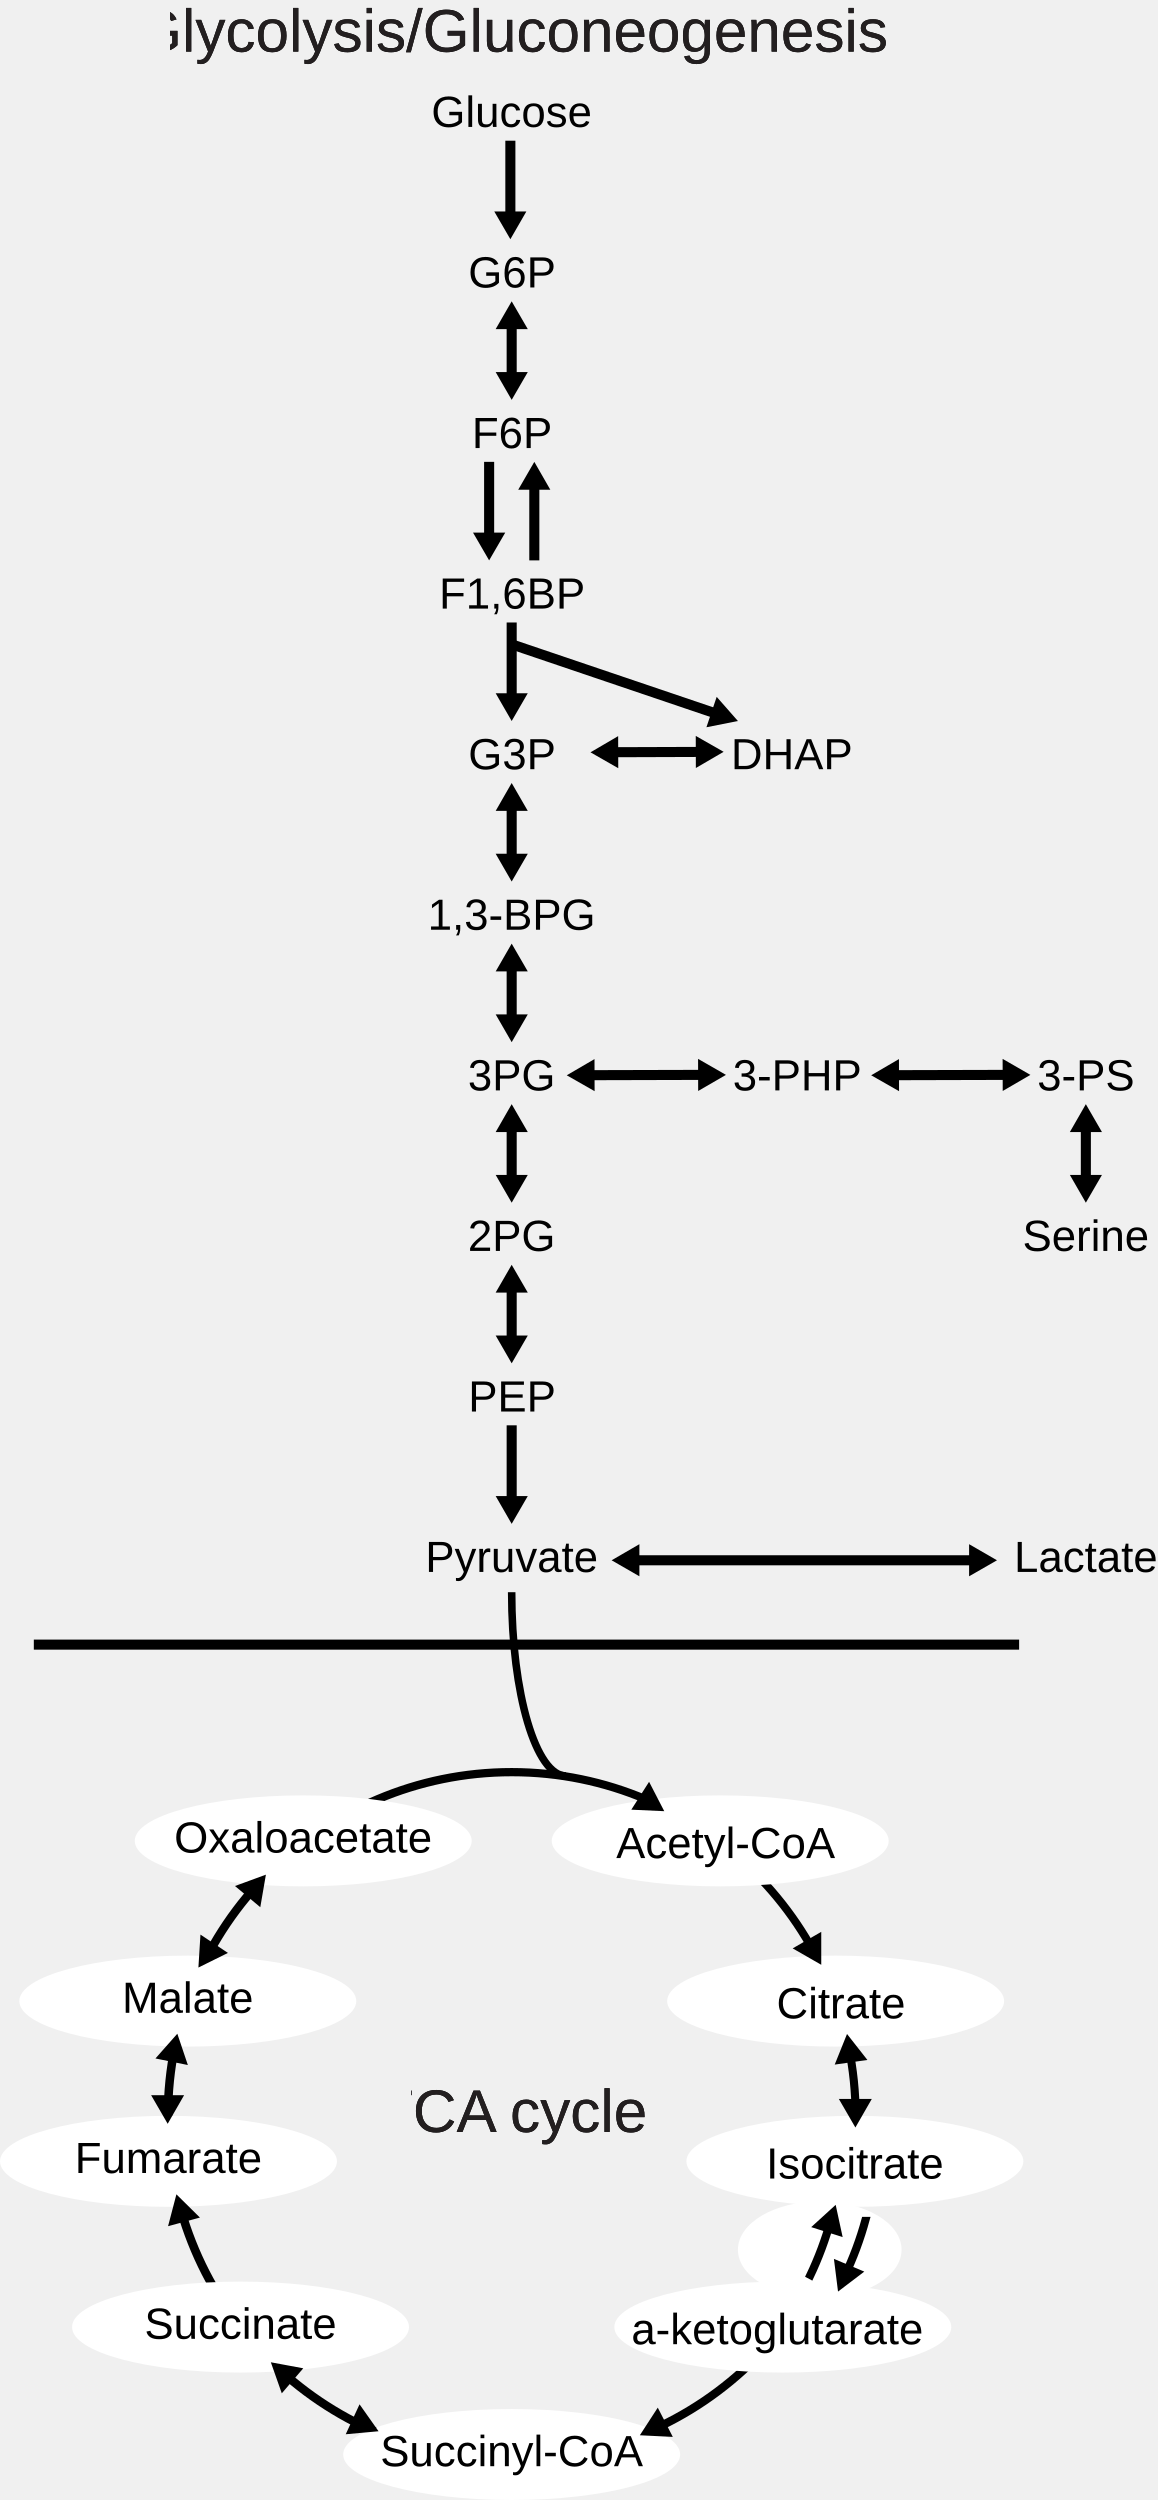
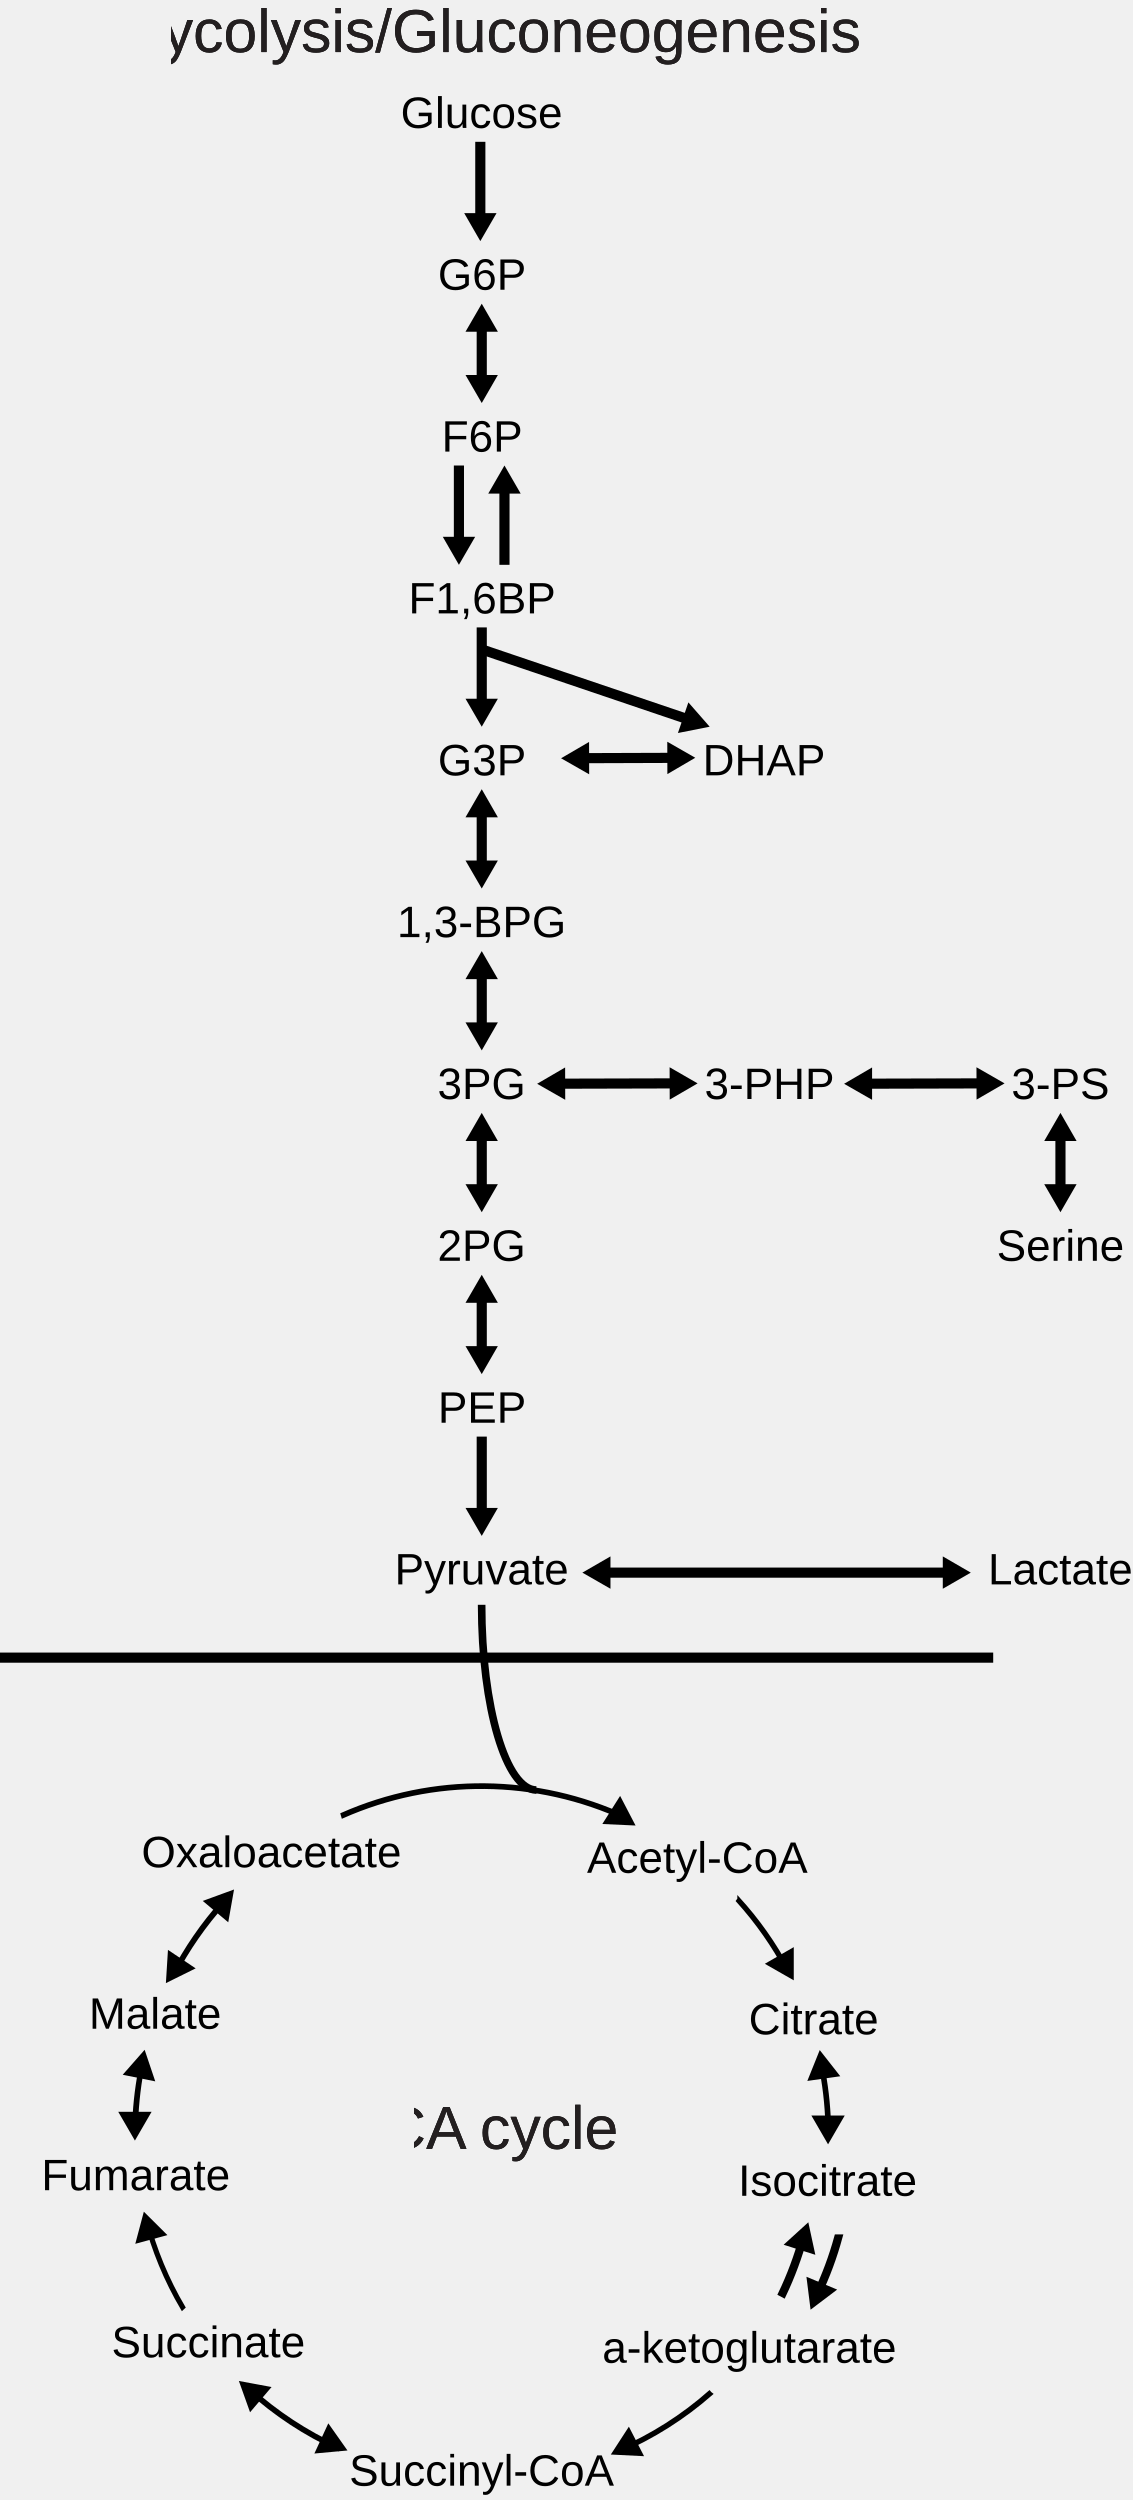
- <svg xmlns="http://www.w3.org/2000/svg" id="Layer_1" data-name="Layer 1" viewBox="0 0 115.03 248.4">
+ <svg xmlns="http://www.w3.org/2000/svg" id="Layer_1" data-name="Layer 1" viewBox="0 0 111.67 246.45">
  <defs>
-     <style>.cls-1{font-size:4.35px;}.cls-1,.cls-10,.cls-12{font-family:ArialMT, Arial;}.cls-2{letter-spacing:-0.02em;}.cls-13,.cls-3{fill:none;}.cls-13,.cls-3,.cls-5{stroke:#000;stroke-miterlimit:10;}.cls-4{letter-spacing:-0.02em;}.cls-5{stroke-width:0.5px;}.cls-6{fill:#fff;}.cls-7{letter-spacing:-0.06em;}.cls-8{letter-spacing:-0.06em;}.cls-9{mask:url(#mask);}.cls-10,.cls-12{font-size:5.98px;}.cls-11{letter-spacing:-0.06em;}.cls-12{fill:#231f20;}.cls-13{stroke-width:0.75px;}.cls-14{mask:url(#mask-2);}.cls-15{filter:url(#luminosity-noclip-2);}.cls-16{filter:url(#luminosity-noclip);}</style>
+     <style>.cls-1{font-size:4.35px;}.cls-1,.cls-11,.cls-9{font-family:ArialMT, Arial;}.cls-2{letter-spacing:-0.02em;}.cls-13,.cls-3{fill:none;}.cls-12,.cls-13,.cls-3,.cls-5{stroke:#000;stroke-miterlimit:10;}.cls-4{letter-spacing:-0.02em;}.cls-5{stroke-width:0.25px;}.cls-6{letter-spacing:-0.06em;}.cls-7{letter-spacing:-0.06em;}.cls-8{mask:url(#mask);}.cls-11,.cls-9{font-size:5.98px;}.cls-10{letter-spacing:-0.06em;}.cls-11{fill:#231f20;}.cls-12{stroke-width:0.5px;}.cls-13{stroke-width:0.75px;}.cls-14{mask:url(#mask-2);}.cls-15{filter:url(#luminosity-noclip-2);}.cls-16{filter:url(#luminosity-noclip);}</style>
    <filter id="luminosity-noclip" x="40.87" y="-8588" width="26.93" height="32766" filterUnits="userSpaceOnUse" color-interpolation-filters="sRGB">
      <feFlood flood-color="#fff" result="bg" />
      <feBlend in="SourceGraphic" in2="bg" />
    </filter>
-     <mask id="mask" x="37.38" y="-8588" width="26.93" height="32766" maskUnits="userSpaceOnUse">
+     <mask id="mask" x="34.02" y="-8588" width="26.93" height="32766" maskUnits="userSpaceOnUse">
      <g class="cls-16" />
    </mask>
    <filter id="luminosity-noclip-2" x="16.92" y="-8588" width="74.82" height="32766" filterUnits="userSpaceOnUse" color-interpolation-filters="sRGB">
      <feFlood flood-color="#fff" result="bg" />
      <feBlend in="SourceGraphic" in2="bg" />
    </filter>
-     <mask id="mask-2" x="13.43" y="-8588" width="74.82" height="32766" maskUnits="userSpaceOnUse">
+     <mask id="mask-2" x="10.07" y="-8588" width="74.82" height="32766" maskUnits="userSpaceOnUse">
      <g class="cls-15" />
    </mask>
  </defs>
-   <text class="cls-1" transform="translate(72.81 108.34)">3-PH<tspan class="cls-2" x="9.91" y="0">P</tspan>
+   <text class="cls-1" transform="translate(69.45 108.34)">3-PH<tspan class="cls-2" x="9.91" y="0">P</tspan>
  </text>
-   <line class="cls-3" x1="88.86" y1="106.83" x2="100.09" y2="106.8" />
-   <polygon points="89.33 108.42 86.56 106.84 89.32 105.23 89.33 108.42" />
-   <polygon points="99.63 108.4 102.38 106.8 99.62 105.21 99.63 108.4" />
-   <line class="cls-3" x1="58.6" y1="106.83" x2="69.83" y2="106.8" />
-   <polygon points="59.08 108.42 56.31 106.84 59.07 105.23 59.08 108.42" />
-   <polygon points="69.37 108.4 72.13 106.8 69.36 105.21 69.37 108.4" />
-   <text class="cls-1" transform="translate(42.86 12.61)">Glucose</text>
-   <text class="cls-1" transform="translate(46.53 28.56)">G6<tspan class="cls-4" x="5.8" y="0">P</tspan>
+   <line class="cls-3" x1="85.5" y1="106.83" x2="96.73" y2="106.8" />
+   <polygon points="85.97 108.42 83.21 106.84 85.97 105.23 85.97 108.42" />
+   <polygon points="96.27 108.4 99.03 106.8 96.26 105.21 96.27 108.4" />
+   <line class="cls-3" x1="55.25" y1="106.83" x2="66.48" y2="106.8" />
+   <polygon points="55.72 108.42 52.95 106.84 55.71 105.23 55.72 108.42" />
+   <polygon points="66.02 108.4 68.77 106.8 66.01 105.21 66.02 108.4" />
+   <text class="cls-1" transform="translate(39.5 12.61)">Glucose</text>
+   <text class="cls-1" transform="translate(43.17 28.56)">G6<tspan class="cls-4" x="5.8" y="0">P</tspan>
  </text>
-   <text class="cls-1" transform="translate(46.89 44.52)">F6<tspan class="cls-4" x="5.08" y="0">P</tspan>
+   <text class="cls-1" transform="translate(43.54 44.52)">F6<tspan class="cls-4" x="5.08" y="0">P</tspan>
  </text>
-   <text class="cls-1" transform="translate(43.63 60.47)">F1,6B<tspan class="cls-4" x="11.61" y="0">P</tspan>
+   <text class="cls-1" transform="translate(40.27 60.47)">F1,6B<tspan class="cls-4" x="11.61" y="0">P</tspan>
  </text>
-   <text class="cls-1" transform="translate(72.63 76.43)">DHA<tspan class="cls-4" x="9.19" y="0">P</tspan>
+   <text class="cls-1" transform="translate(69.27 76.43)">DHA<tspan class="cls-4" x="9.19" y="0">P</tspan>
  </text>
-   <text class="cls-1" transform="translate(46.53 76.43)">G3<tspan class="cls-4" x="5.8" y="0">P</tspan>
+   <text class="cls-1" transform="translate(43.17 76.43)">G3<tspan class="cls-4" x="5.8" y="0">P</tspan>
  </text>
-   <text class="cls-1" transform="translate(101.6 124.29)">Serine</text>
-   <text class="cls-1" transform="translate(103.06 108.34)">3-PS</text>
-   <text class="cls-1" transform="translate(42.5 92.38)">1,3-BPG</text>
-   <text class="cls-1" transform="translate(46.49 108.34)">3PG</text>
-   <text class="cls-1" transform="translate(46.49 124.29)">2PG</text>
-   <text class="cls-1" transform="translate(46.53 140.25)">PE<tspan class="cls-4" x="5.8" y="0">P</tspan>
+   <text class="cls-1" transform="translate(98.25 124.29)">Serine</text>
+   <text class="cls-1" transform="translate(99.7 108.34)">3-PS</text>
+   <text class="cls-1" transform="translate(39.14 92.38)">1,3-BPG</text>
+   <text class="cls-1" transform="translate(43.13 108.34)">3PG</text>
+   <text class="cls-1" transform="translate(43.13 124.29)">2PG</text>
+   <text class="cls-1" transform="translate(43.17 140.25)">PE<tspan class="cls-4" x="5.8" y="0">P</tspan>
  </text>
-   <text class="cls-1" transform="translate(42.26 156.19)">Pyruvate</text>
-   <text class="cls-1" transform="translate(100.76 156.19)">Lactate</text>
-   <line class="cls-3" x1="3.36" y1="163.41" x2="101.26" y2="163.41" />
-   <path class="cls-5" d="M88.66,210.24a34.33,34.33,0,1,1-34.33-34.32A34.37,34.37,0,0,1,88.66,210.24Zm-.31,0a34,34,0,1,0-34,34A34,34,0,0,0,88.35,210.24Z" transform="translate(-3.49)" />
-   <ellipse class="cls-6" cx="50.84" cy="243.88" rx="16.74" ry="4.52" />
-   <text class="cls-1" transform="translate(37.78 245.04)">Succinyl-Co<tspan class="cls-7" x="23.21" y="0">A</tspan>
+   <text class="cls-1" transform="translate(38.9 156.19)">Pyruvate</text>
+   <text class="cls-1" transform="translate(97.4 156.19)">Lactate</text>
+   <line class="cls-3" y1="163.41" x2="97.91" y2="163.41" />
+   <path class="cls-5" d="M87.89,204.17h-.11a33.78,33.78,0,0,1,.57,6.08v0a1.41,1.41,0,0,1,.31-.08,34.35,34.35,0,0,0-.57-6Z" transform="translate(-6.85)" />
+   <path class="cls-5" d="M68.7,179.11a34.07,34.07,0,0,0-28.15-.29,1.71,1.71,0,0,1,.09.3,33.79,33.79,0,0,1,27.92.26C68.6,179.29,68.65,179.2,68.7,179.11Z" transform="translate(-6.85)" />
+   <path class="cls-5" d="M28.76,187.42a34.46,34.46,0,0,0-5,7.26,1.39,1.39,0,0,1,.28.12A34.3,34.3,0,0,1,29,187.64,1.52,1.52,0,0,1,28.76,187.42Z" transform="translate(-6.85)" />
+   <path class="cls-5" d="M20.33,210a34.14,34.14,0,0,1,.59-6l-.3,0A33.55,33.55,0,0,0,20,210,1.41,1.41,0,0,1,20.33,210Z" transform="translate(-6.85)" />
+   <path class="cls-5" d="M25,227.45a34.11,34.11,0,0,1-3.63-8.76l-.27,0h0a34.15,34.15,0,0,0,3.7,8.94A1.51,1.51,0,0,1,25,227.45Z" transform="translate(-6.85)" />
+   <path class="cls-5" d="M67.92,241.74A34.35,34.35,0,0,0,77,236a1.1,1.1,0,0,1-.22-.21,34.08,34.08,0,0,1-9,5.71A1.34,1.34,0,0,1,67.92,241.74Z" transform="translate(-6.85)" />
+   <path class="cls-5" d="M40.26,241.19a34.37,34.37,0,0,1-8.74-5.75,1.43,1.43,0,0,1-.2.23,34.26,34.26,0,0,0,8.84,5.81A1,1,0,0,1,40.26,241.19Z" transform="translate(-6.85)" />
+   <path class="cls-5" d="M84.6,194.13a34.1,34.1,0,0,0-4.94-7l0,.08a1.27,1.27,0,0,1-.13.19,34.43,34.43,0,0,1,4.85,6.92A1.44,1.44,0,0,1,84.6,194.13Z" transform="translate(-6.85)" />
+   <text class="cls-1" transform="translate(34.42 245.04)">Succinyl-Co<tspan class="cls-6" x="23.21" y="0">A</tspan>
  </text>
-   <ellipse class="cls-6" cx="30.13" cy="182.91" rx="16.74" ry="4.52" />
-   <text class="cls-1" transform="translate(17.31 184.07)">Oxaloacetate</text>
-   <ellipse class="cls-6" cx="71.56" cy="182.91" rx="16.74" ry="4.52" />
-   <text class="cls-1" transform="translate(61.22 184.62)">Acetyl-Co<tspan class="cls-8" x="18.86" y="0">A</tspan>
+   <text class="cls-1" transform="translate(13.95 184.07)">Oxaloacetate</text>
+   <text class="cls-1" transform="translate(57.86 184.62)">Acetyl-Co<tspan class="cls-7" x="18.86" y="0">A</tspan>
  </text>
-   <ellipse class="cls-6" cx="18.66" cy="198.83" rx="16.74" ry="4.52" />
-   <text class="cls-1" transform="translate(12.13 199.99)">Malate</text>
-   <ellipse class="cls-6" cx="23.9" cy="231.22" rx="16.74" ry="4.52" />
-   <text class="cls-1" transform="translate(14.35 232.38)">Succinate</text>
-   <ellipse class="cls-6" cx="83.03" cy="198.83" rx="16.74" ry="4.52" />
-   <ellipse class="cls-6" cx="16.74" cy="214.75" rx="16.74" ry="4.52" />
-   <text class="cls-1" transform="translate(77.16 200.54)">Citrate</text>
-   <text class="cls-1" transform="translate(7.43 215.91)">Fumarate</text>
-   <ellipse class="cls-6" cx="84.94" cy="214.75" rx="16.74" ry="4.52" />
-   <text class="cls-1" transform="translate(76.12 216.46)">Isocitrate</text>
-   <ellipse class="cls-6" cx="77.78" cy="231.22" rx="16.74" ry="4.52" />
-   <text class="cls-1" transform="translate(62.73 232.92)">a-ketoglutarate</text>
-   <g class="cls-9">
-     <text class="cls-10" transform="translate(37.38 211.83)">TC<tspan class="cls-11" x="7.98" y="0">A</tspan>
+   <text class="cls-1" transform="translate(8.77 199.99)">Malate</text>
+   <text class="cls-1" transform="translate(10.99 232.38)">Succinate</text>
+   <text class="cls-1" transform="translate(73.81 200.54)">Citrate</text>
+   <text class="cls-1" transform="translate(4.08 215.91)">Fumarate</text>
+   <text class="cls-1" transform="translate(72.76 216.46)">Isocitrate</text>
+   <text class="cls-1" transform="translate(59.37 232.92)">a-ketoglutarate</text>
+   <g class="cls-8">
+     <text class="cls-9" transform="translate(34.02 211.83)">TC<tspan class="cls-10" x="7.98" y="0">A</tspan>
      <tspan x="11.64" y="0" xml:space="preserve"> cycle</tspan>
    </text>
-     <text class="cls-12" transform="translate(37.38 211.83)">TC<tspan class="cls-11" x="7.98" y="0">A</tspan>
+     <text class="cls-11" transform="translate(34.02 211.83)">TC<tspan class="cls-10" x="7.98" y="0">A</tspan>
      <tspan x="11.64" y="0" xml:space="preserve"> cycle</tspan>
    </text>
  </g>
-   <polygon class="cls-5" points="26.1 186.65 23.84 187.48 25.69 189.03 26.1 186.65" />
-   <polygon class="cls-5" points="17.52 202.56 15.92 204.37 18.29 204.85 17.52 202.56" />
-   <polygon class="cls-5" points="17.66 218.51 17.05 220.84 19.38 220.21 17.66 218.51" />
-   <polygon class="cls-5" points="27.29 235.04 28.09 237.31 29.66 235.48 27.29 235.04" />
-   <polygon class="cls-5" points="64.02 241.74 66.43 241.86 65.33 239.72 64.02 241.74" />
-   <polygon class="cls-5" points="80.35 227.39 83.08 225.68 80.24 224.17 80.35 227.39" />
-   <polygon class="cls-5" points="84.99 210.89 86.19 208.8 83.78 208.8 84.99 210.89" />
-   <polygon class="cls-5" points="81.35 194.79 81.35 192.38 79.26 193.59 81.35 194.79" />
-   <polygon class="cls-5" points="65.58 179.69 64.47 177.54 63.17 179.58 65.58 179.69" />
-   <ellipse class="cls-6" cx="81.45" cy="223.53" rx="8.13" ry="4.8" />
-   <polygon class="cls-5" points="19.99 195.08 22.15 194.01 20.14 192.67 19.99 195.08" />
-   <polygon class="cls-5" points="84.23 202.59 83.33 204.83 85.72 204.49 84.23 202.59" />
-   <polygon class="cls-5" points="37.16 241.36 35.77 239.39 34.76 241.58 37.16 241.36" />
-   <polygon class="cls-5" points="16.66 210.52 17.86 208.43 15.45 208.43 16.66 210.52" />
-   <path class="cls-13" d="M54.33,158.2c0,10.09,2.42,18.26,5.4,18.26" transform="translate(-3.49)" />
-   <path class="cls-5" d="M87.26,226.11l.27.15a33.44,33.44,0,0,0,2.13-5.74h-.32A33.84,33.84,0,0,1,87.26,226.11Z" transform="translate(-3.49)" />
-   <path class="cls-5" d="M83.81,226.11l.28.15a34.3,34.3,0,0,0,2.13-5.74H85.9A33.88,33.88,0,0,1,83.81,226.11Z" transform="translate(-3.49)" />
-   <polygon class="cls-5" points="83.46 227.23 85.38 225.77 83.16 224.84 83.46 227.23" />
-   <polygon class="cls-5" points="82.88 219.55 81.09 221.18 83.39 221.91 82.88 219.55" />
-   <line class="cls-3" x1="50.71" y1="13.98" x2="50.71" y2="21.48" />
-   <polygon points="49.11 21.01 50.71 23.77 52.3 21.01 49.11 21.01" />
-   <line class="cls-3" x1="50.84" y1="32.23" x2="50.84" y2="37.43" />
-   <polygon points="49.25 32.7 50.84 29.94 52.44 32.7 49.25 32.7" />
-   <polygon points="49.25 36.97 50.84 39.73 52.44 36.97 49.25 36.97" />
-   <line class="cls-3" x1="53.09" y1="55.68" x2="53.09" y2="48.19" />
-   <polygon points="54.68 48.66 53.09 45.89 51.49 48.66 54.68 48.66" />
-   <line class="cls-3" x1="48.6" y1="45.89" x2="48.6" y2="53.39" />
-   <polygon points="47 52.92 48.6 55.68 50.2 52.92 47 52.92" />
-   <line class="cls-3" x1="50.84" y1="61.85" x2="50.84" y2="69.34" />
-   <polygon points="49.25 68.88 50.84 71.64 52.44 68.88 49.25 68.88" />
-   <line class="cls-3" x1="50.84" y1="64.02" x2="71.14" y2="70.9" />
-   <polygon points="70.19 72.26 73.32 71.64 71.21 69.24 70.19 72.26" />
-   <line class="cls-3" x1="60.96" y1="74.74" x2="69.6" y2="74.71" />
-   <polygon points="61.43 76.33 58.67 74.75 61.42 73.14 61.43 76.33" />
-   <polygon points="69.14 76.31 71.9 74.7 69.13 73.12 69.14 76.31" />
-   <line class="cls-3" x1="50.84" y1="80.1" x2="50.84" y2="85.3" />
-   <polygon points="49.25 80.57 50.84 77.8 52.44 80.57 49.25 80.57" />
-   <polygon points="49.25 84.83 50.84 87.59 52.44 84.83 49.25 84.83" />
-   <line class="cls-3" x1="50.84" y1="96.06" x2="50.84" y2="101.25" />
-   <polygon points="49.25 96.52 50.84 93.76 52.44 96.52 49.25 96.52" />
-   <polygon points="49.25 100.79 50.84 103.55 52.44 100.79 49.25 100.79" />
-   <line class="cls-3" x1="107.89" y1="112.01" x2="107.89" y2="117.21" />
-   <polygon points="106.3 112.48 107.89 109.71 109.49 112.48 106.3 112.48" />
-   <polygon points="106.3 116.74 107.89 119.5 109.49 116.74 106.3 116.74" />
-   <line class="cls-3" x1="50.84" y1="112.01" x2="50.84" y2="117.21" />
-   <polygon points="49.25 112.48 50.84 109.71 52.44 112.48 49.25 112.48" />
-   <polygon points="49.25 116.74 50.84 119.5 52.44 116.74 49.25 116.74" />
-   <line class="cls-3" x1="50.84" y1="127.97" x2="50.84" y2="133.16" />
-   <polygon points="49.25 128.43 50.84 125.67 52.44 128.43 49.25 128.43" />
-   <polygon points="49.25 132.7 50.84 135.46 52.44 132.7 49.25 132.7" />
-   <line class="cls-3" x1="50.84" y1="141.62" x2="50.84" y2="149.12" />
-   <polygon points="49.25 148.65 50.84 151.41 52.44 148.65 49.25 148.65" />
-   <line class="cls-3" x1="96.76" y1="155.03" x2="63.07" y2="155.03" />
-   <polygon points="96.29 153.43 99.06 155.03 96.29 156.62 96.29 153.43" />
-   <polygon points="63.53 153.43 60.77 155.03 63.53 156.62 63.53 153.43" />
-   <text x="-3.49" />
+   <polygon class="cls-12" points="22.75 186.65 20.48 187.48 22.33 189.03 22.75 186.65" />
+   <polygon class="cls-12" points="14.16 202.56 12.57 204.37 14.93 204.85 14.16 202.56" />
+   <polygon class="cls-12" points="14.31 218.51 13.69 220.84 16.02 220.21 14.31 218.51" />
+   <polygon class="cls-12" points="23.93 235.04 24.74 237.31 26.3 235.48 23.93 235.04" />
+   <polygon class="cls-12" points="60.66 241.74 63.07 241.86 61.97 239.72 60.66 241.74" />
+   <polygon class="cls-12" points="81.63 210.89 82.84 208.8 80.42 208.8 81.63 210.89" />
+   <polygon class="cls-12" points="78 194.79 78 192.38 75.9 193.59 78 194.79" />
+   <polygon class="cls-12" points="62.23 179.69 61.11 177.54 59.82 179.58 62.23 179.69" />
+   <polygon class="cls-12" points="16.63 195.08 18.79 194.01 16.78 192.67 16.63 195.08" />
+   <polygon class="cls-12" points="80.88 202.59 79.98 204.83 82.37 204.49 80.88 202.59" />
+   <polygon class="cls-12" points="33.8 241.36 32.41 239.39 31.4 241.58 33.8 241.36" />
+   <polygon class="cls-12" points="13.3 210.52 14.51 208.43 12.09 208.43 13.3 210.52" />
+   <path class="cls-13" d="M54.33,158.2c0,10.09,2.42,18.26,5.4,18.26" transform="translate(-6.85)" />
+   <path class="cls-12" d="M87.26,226.11l.27.15a33.44,33.44,0,0,0,2.13-5.74h-.32A33.84,33.84,0,0,1,87.26,226.11Z" transform="translate(-6.85)" />
+   <path class="cls-12" d="M83.81,226.11l.28.15a34.3,34.3,0,0,0,2.13-5.74H85.9A33.88,33.88,0,0,1,83.81,226.11Z" transform="translate(-6.85)" />
+   <polygon class="cls-12" points="80.1 227.23 82.03 225.77 79.8 224.84 80.1 227.23" />
+   <polygon class="cls-12" points="79.53 219.55 77.74 221.18 80.04 221.91 79.53 219.55" />
+   <line class="cls-3" x1="47.35" y1="13.98" x2="47.35" y2="21.48" />
+   <polygon points="45.76 21.01 47.35 23.77 48.95 21.01 45.76 21.01" />
+   <line class="cls-3" x1="47.49" y1="32.23" x2="47.49" y2="37.43" />
+   <polygon points="45.89 32.7 47.49 29.94 49.08 32.7 45.89 32.7" />
+   <polygon points="45.89 36.97 47.49 39.73 49.08 36.97 45.89 36.97" />
+   <line class="cls-3" x1="49.73" y1="55.68" x2="49.73" y2="48.19" />
+   <polygon points="51.33 48.66 49.73 45.89 48.13 48.66 51.33 48.66" />
+   <line class="cls-3" x1="45.24" y1="45.89" x2="45.24" y2="53.39" />
+   <polygon points="43.65 52.92 45.24 55.68 46.84 52.92 43.65 52.92" />
+   <line class="cls-3" x1="47.49" y1="61.85" x2="47.49" y2="69.34" />
+   <polygon points="45.89 68.88 47.49 71.64 49.08 68.88 45.89 68.88" />
+   <line class="cls-3" x1="47.49" y1="64.02" x2="67.79" y2="70.9" />
+   <polygon points="66.83 72.26 69.96 71.64 67.86 69.24 66.83 72.26" />
+   <line class="cls-3" x1="57.61" y1="74.74" x2="66.25" y2="74.71" />
+   <polygon points="58.08 76.33 55.31 74.75 58.07 73.14 58.08 76.33" />
+   <polygon points="65.79 76.31 68.54 74.7 65.78 73.12 65.79 76.31" />
+   <line class="cls-3" x1="47.49" y1="80.1" x2="47.49" y2="85.3" />
+   <polygon points="45.89 80.57 47.49 77.8 49.08 80.57 45.89 80.57" />
+   <polygon points="45.89 84.83 47.49 87.59 49.08 84.83 45.89 84.83" />
+   <line class="cls-3" x1="47.49" y1="96.06" x2="47.49" y2="101.25" />
+   <polygon points="45.89 96.52 47.49 93.76 49.08 96.52 45.89 96.52" />
+   <polygon points="45.89 100.79 47.49 103.55 49.08 100.79 45.89 100.79" />
+   <line class="cls-3" x1="104.54" y1="112.01" x2="104.54" y2="117.21" />
+   <polygon points="102.94 112.48 104.54 109.71 106.13 112.48 102.94 112.48" />
+   <polygon points="102.94 116.74 104.54 119.5 106.13 116.74 102.94 116.74" />
+   <line class="cls-3" x1="47.49" y1="112.01" x2="47.49" y2="117.21" />
+   <polygon points="45.89 112.48 47.49 109.71 49.08 112.48 45.89 112.48" />
+   <polygon points="45.89 116.74 47.49 119.5 49.08 116.74 45.89 116.74" />
+   <line class="cls-3" x1="47.49" y1="127.97" x2="47.49" y2="133.16" />
+   <polygon points="45.89 128.43 47.49 125.67 49.08 128.43 45.89 128.43" />
+   <polygon points="45.89 132.7 47.49 135.46 49.08 132.7 45.89 132.7" />
+   <line class="cls-3" x1="47.49" y1="141.62" x2="47.49" y2="149.12" />
+   <polygon points="45.89 148.65 47.49 151.41 49.08 148.65 45.89 148.65" />
+   <line class="cls-3" x1="93.4" y1="155.03" x2="59.71" y2="155.03" />
+   <polygon points="92.94 153.43 95.7 155.03 92.94 156.62 92.94 153.43" />
+   <polygon points="60.18 153.43 57.41 155.03 60.18 156.62 60.18 153.43" />
+   <text x="-6.85" />
  <g class="cls-14">
-     <text class="cls-10" transform="translate(13.43 5.13)">Glycolysis/Gluconeogenesis</text>
-     <text class="cls-12" transform="translate(13.43 5.13)">Glycolysis/Gluconeogenesis</text>
+     <text class="cls-9" transform="translate(10.07 5.13)">Glycolysis/Gluconeogenesis</text>
+     <text class="cls-11" transform="translate(10.07 5.13)">Glycolysis/Gluconeogenesis</text>
  </g>
</svg>
